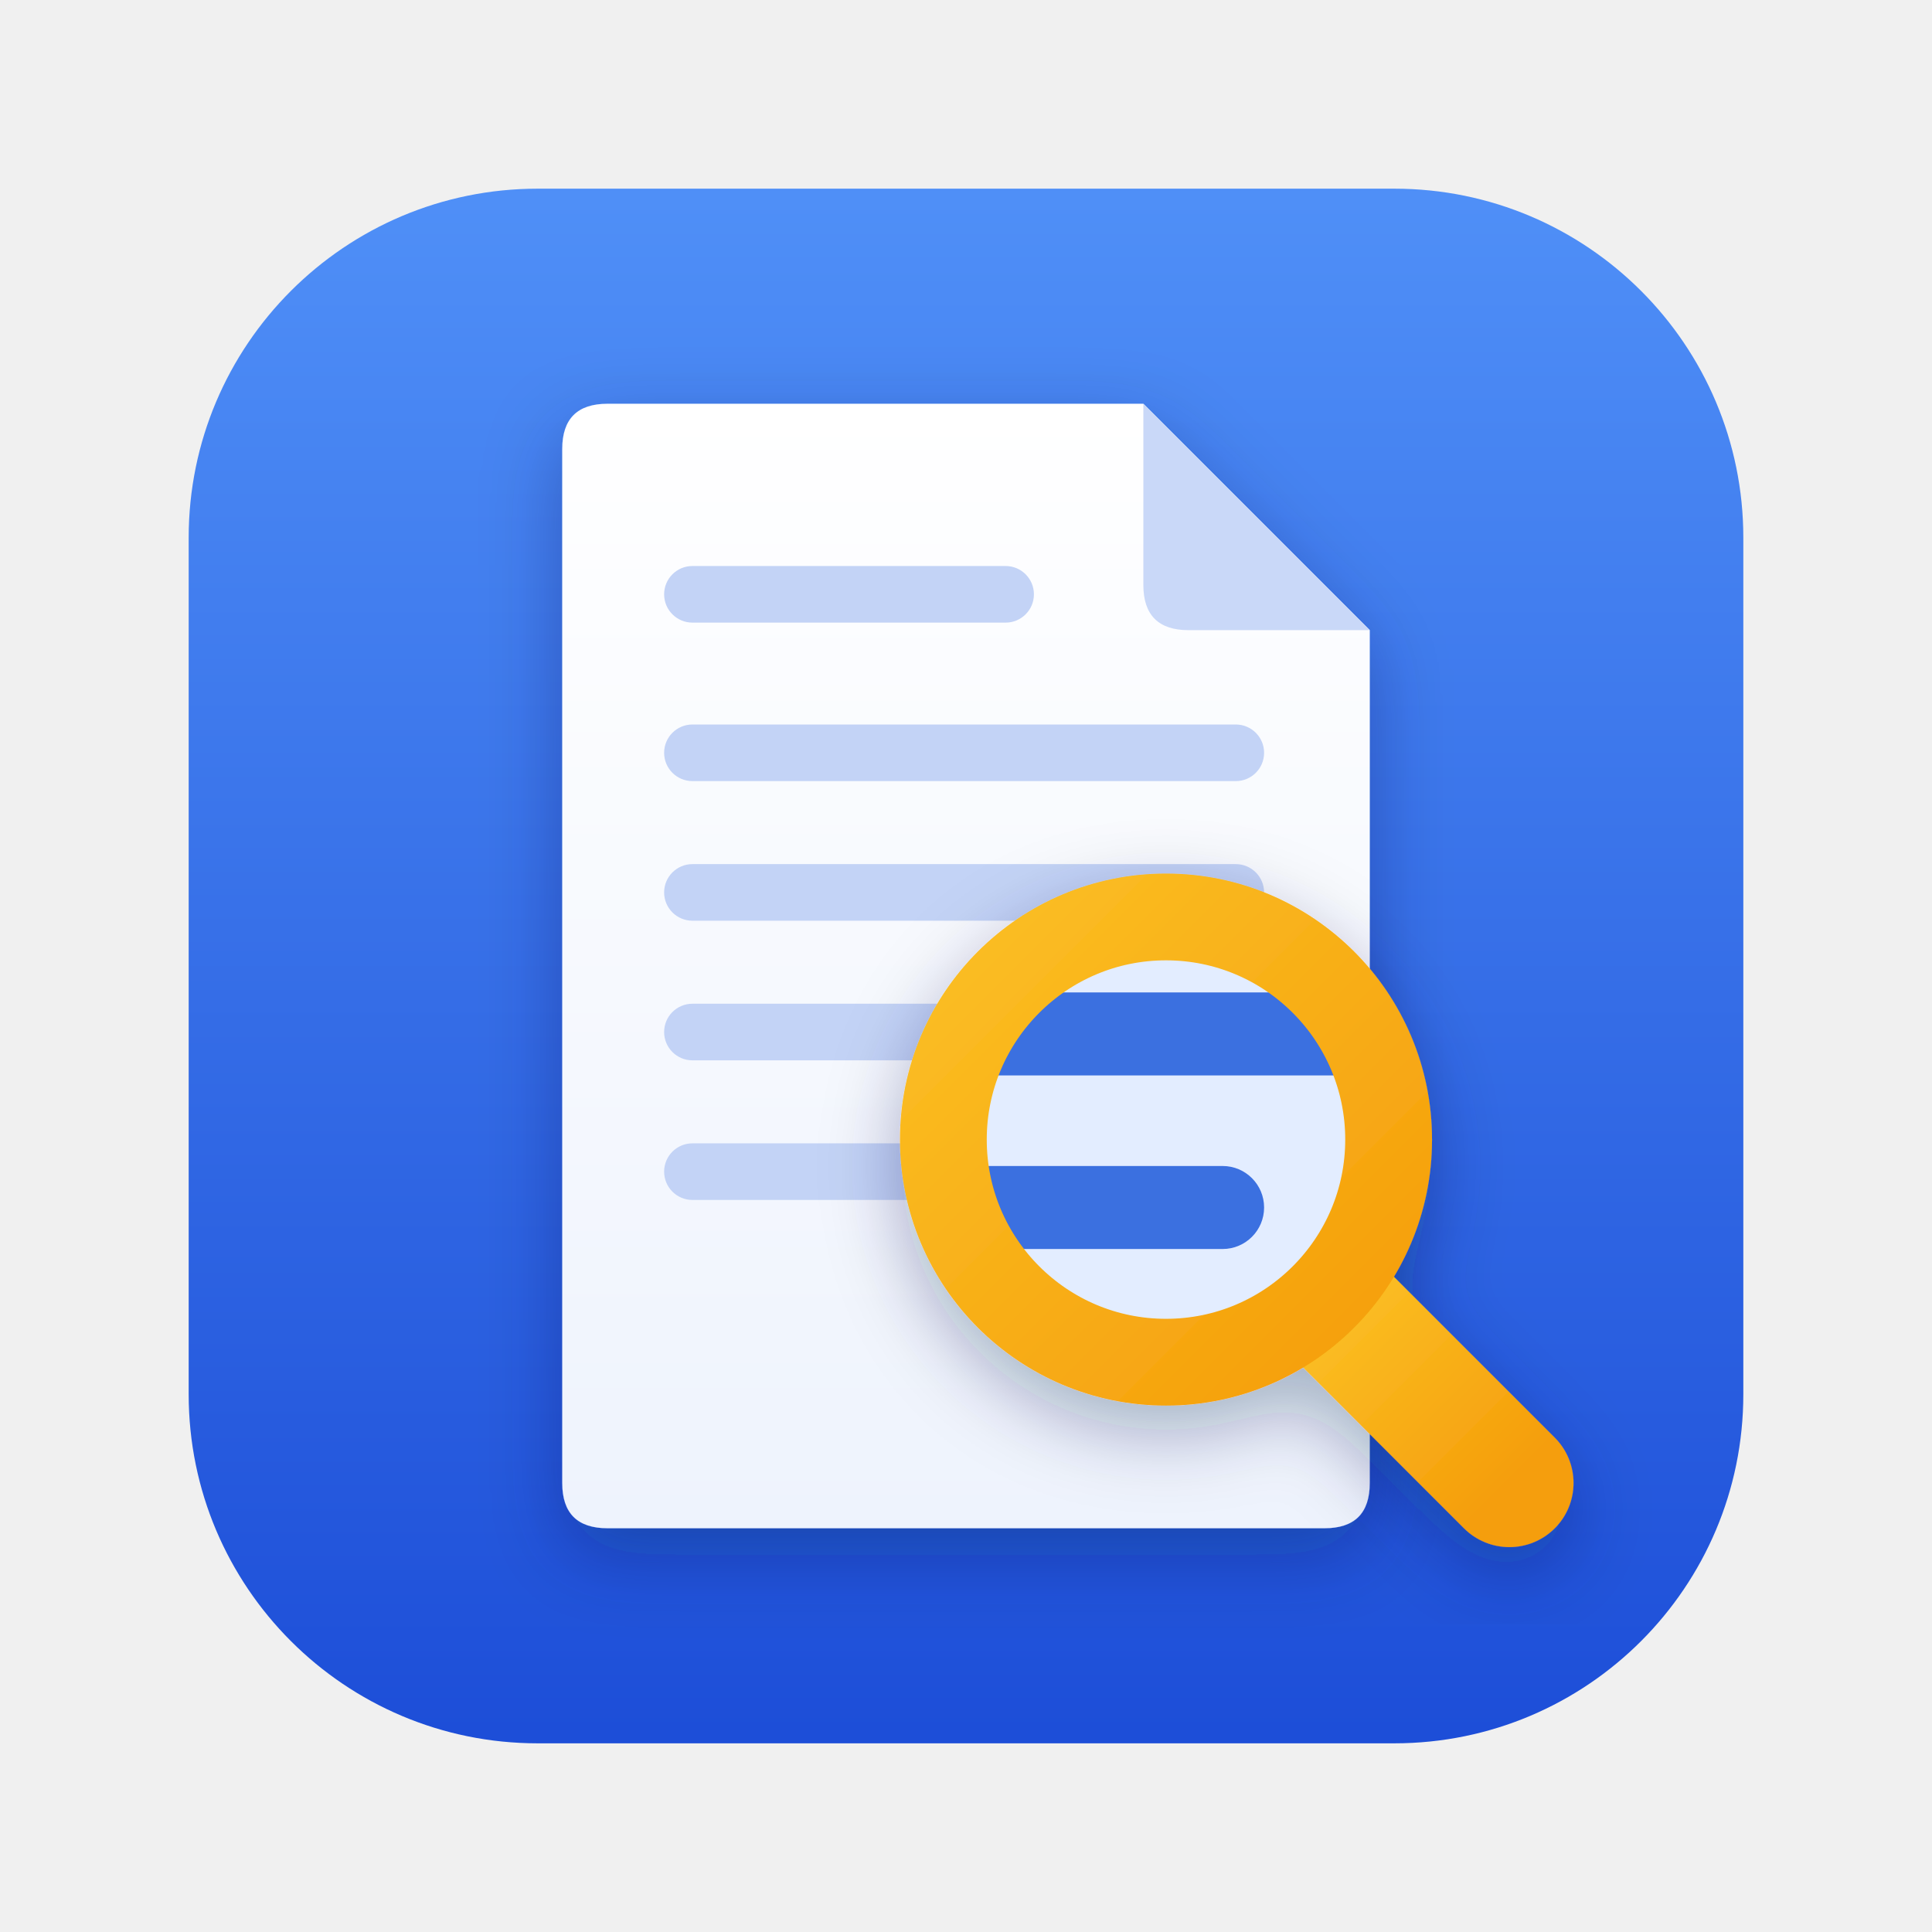
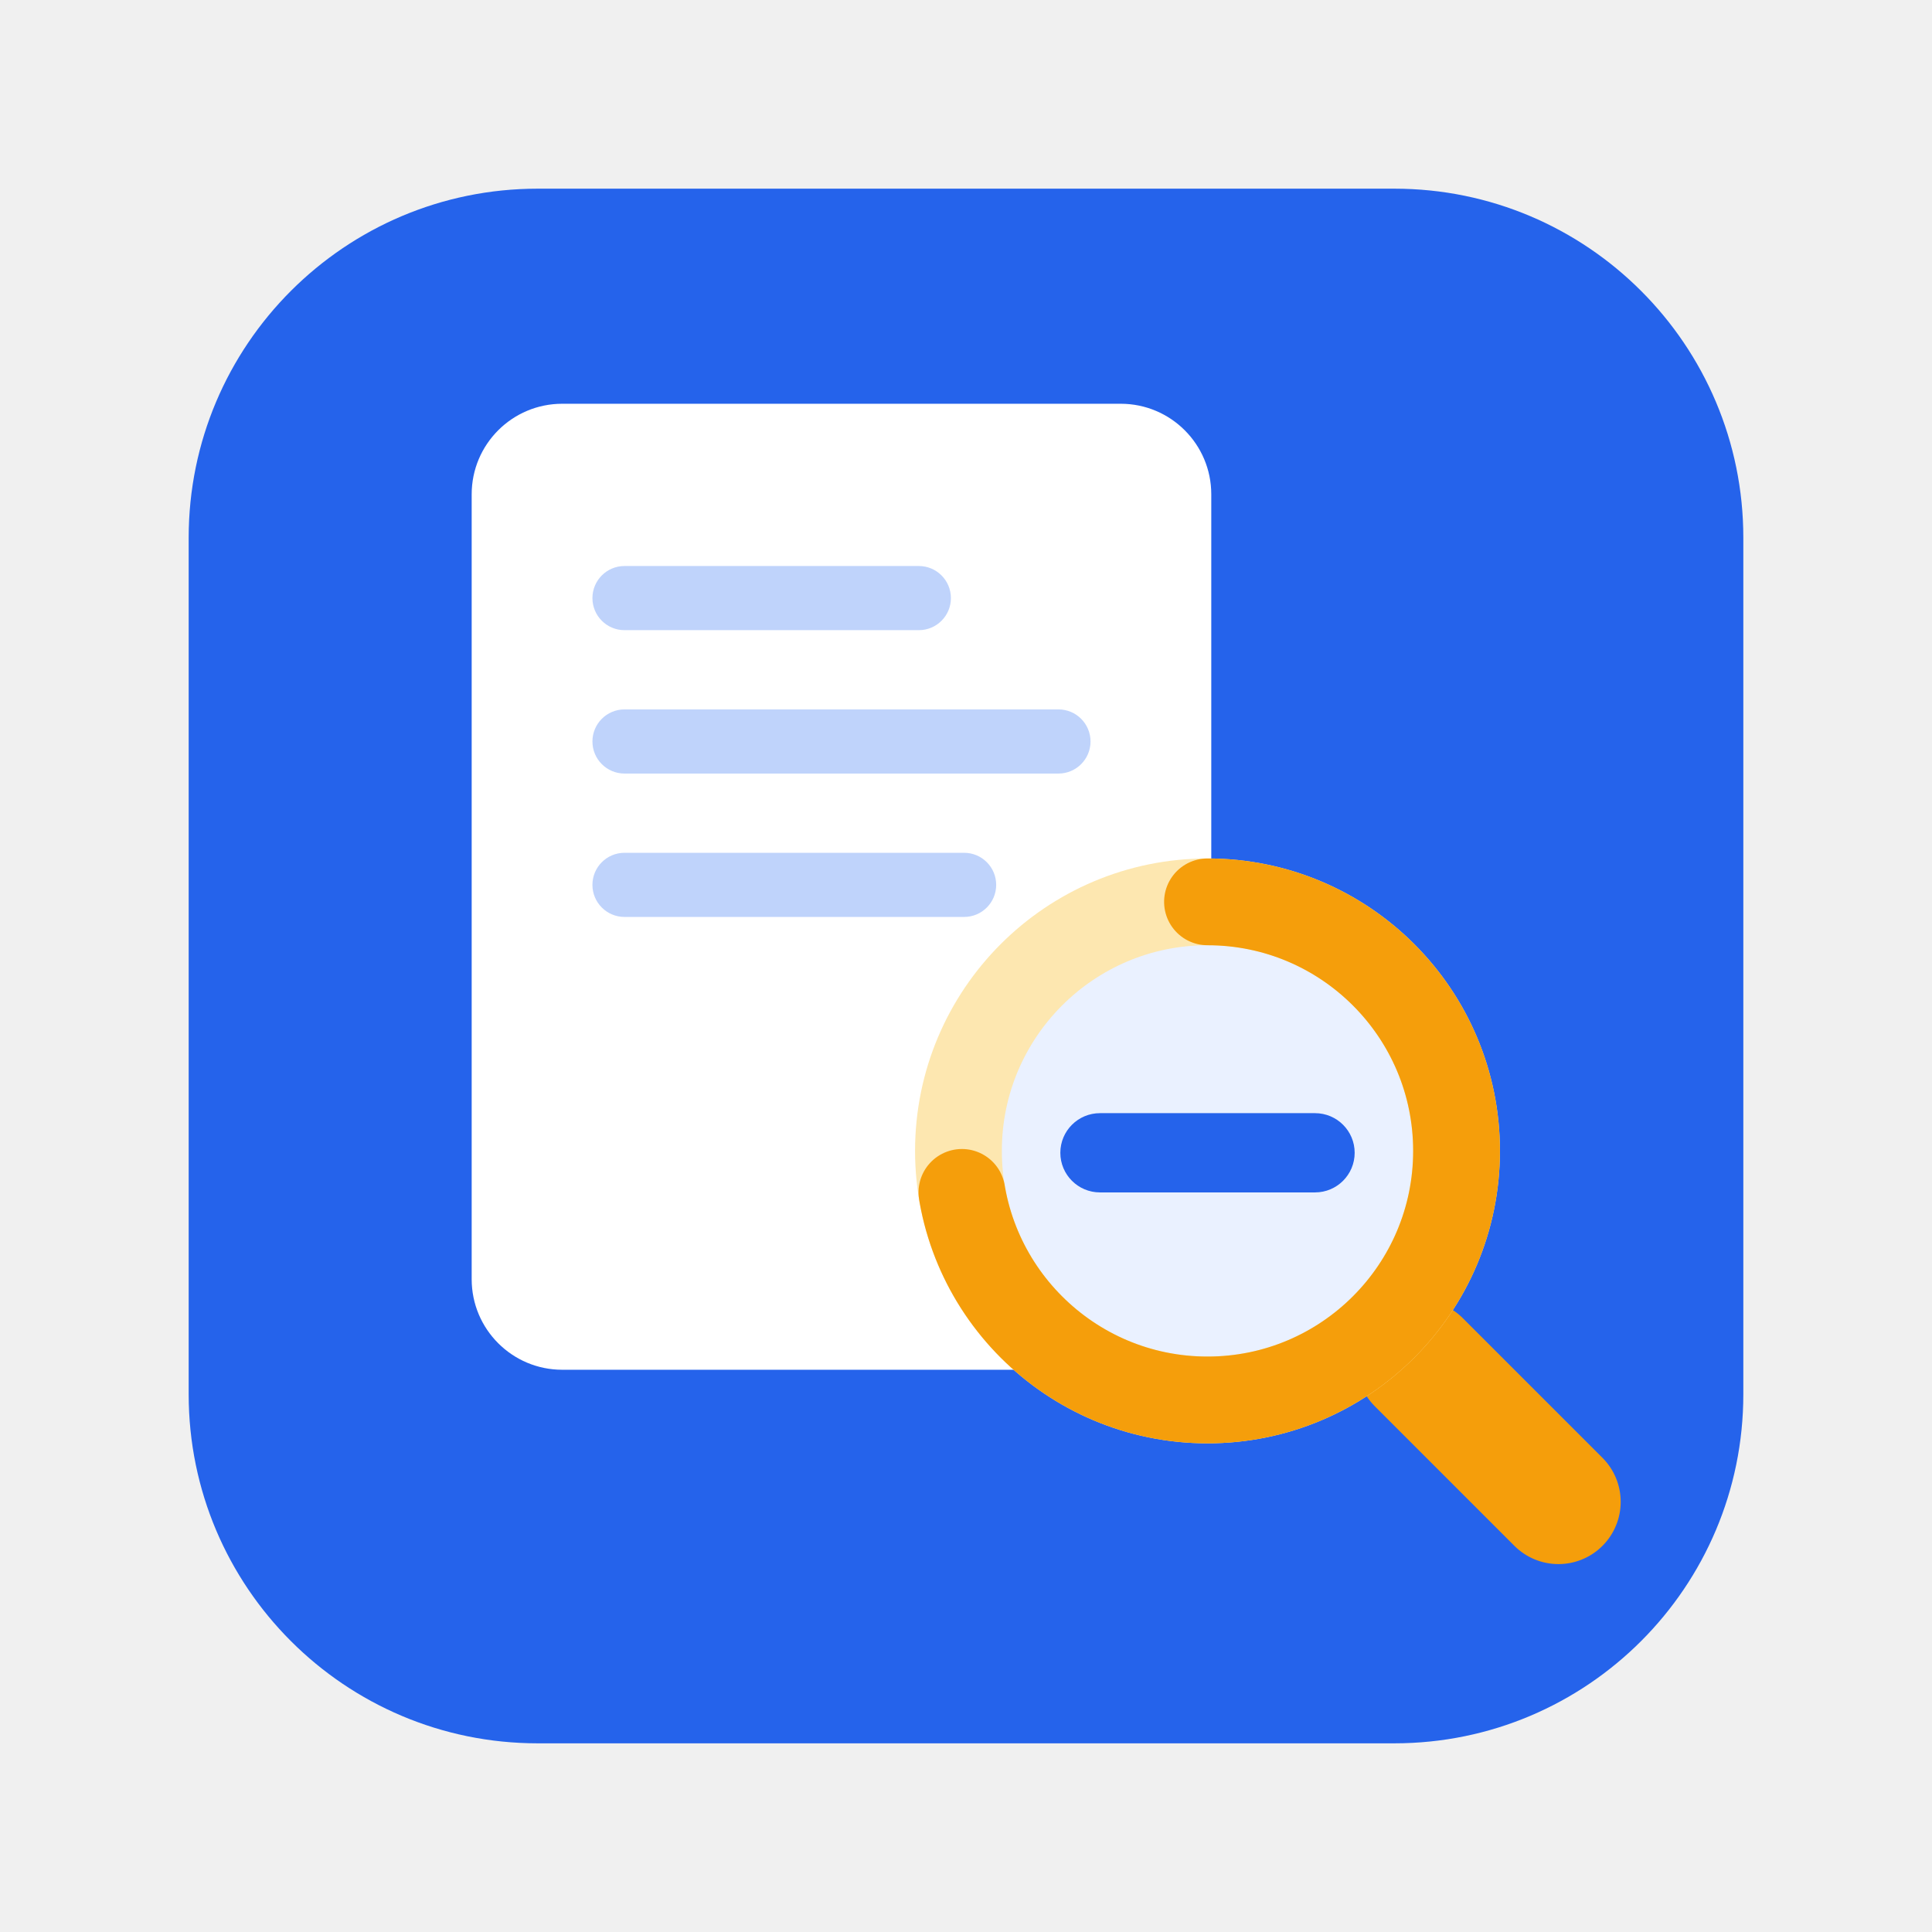
<svg xmlns="http://www.w3.org/2000/svg" viewBox="0 0 1024 1024">
-   <defs>
-     <linearGradient id="tile" x1="0" y1="0" x2="0" y2="1">
-       <stop offset="0" stop-color="#4f8ff7" />
-       <stop offset="1" stop-color="#1d4ed8" />
-     </linearGradient>
-     <linearGradient id="sheet" x1="0" y1="0" x2="0" y2="1">
-       <stop offset="0" stop-color="#ffffff" />
-       <stop offset="1" stop-color="#eef3fd" />
-     </linearGradient>
-     <linearGradient id="ring" x1="0" y1="0" x2="1" y2="1">
-       <stop offset="0" stop-color="#fbbf24" />
-       <stop offset="1" stop-color="#f59e0b" />
-     </linearGradient>
-     <filter id="lift" x="-25%" y="-25%" width="150%" height="150%">
-       <feDropShadow dx="0" dy="14" stdDeviation="20" flood-color="#0b1b4d" flood-opacity="0.32" />
-     </filter>
-     <clipPath id="lens">
-       <circle cx="618" cy="604" r="118" />
-     </clipPath>
-   </defs>
-   <rect x="100" y="100" width="824" height="824" rx="185" fill="url(#tile)" />
-   <g filter="url(#lift)">
-     <path d="M322 214 H606 L726 334 V786 Q726 810 702 810 H322 Q298 810 298 786 V238 Q298 214 322 214 Z" fill="url(#sheet)" />
+   <rect x="100" y="100" width="824" height="824" rx="185" fill="#2563eb" />
+   <rect x="250" y="214" width="392" height="512" rx="48" fill="#ffffff" />
+   <g fill="#bfd3fb">
+     <rect x="314" y="300" width="190" height="34" rx="17" />
+     <rect x="314" y="376" width="264" height="34" rx="17" />
+     <rect x="314" y="452" width="214" height="34" rx="17" />
  </g>
-   <path d="M606 214 V310 Q606 334 630 334 H726 Z" fill="#c9d8f8" />
-   <g fill="#c3d3f6">
-     <rect x="352" y="300" width="196" height="30" rx="15" />
-     <rect x="352" y="384" width="318" height="30" rx="15" />
-     <rect x="352" y="458" width="318" height="30" rx="15" />
-     <rect x="352" y="532" width="250" height="30" rx="15" />
-     <rect x="352" y="606" width="150" height="30" rx="15" />
-   </g>
-   <g filter="url(#lift)">
-     <line x1="706" y1="692" x2="800" y2="786" stroke="url(#ring)" stroke-width="68" stroke-linecap="round" />
-     <circle cx="618" cy="604" r="118" fill="#e3edff" />
-     <g clip-path="url(#lens)" fill="#3b6fe0">
-       <rect x="470" y="526" width="300" height="44" rx="22" />
-       <rect x="470" y="618" width="200" height="44" rx="22" />
-     </g>
-     <circle cx="618" cy="604" r="118" fill="none" stroke="url(#ring)" stroke-width="46" />
-   </g>
+   <line x1="752" y1="722" x2="826" y2="796" stroke="#f59e0b" stroke-width="66" stroke-linecap="round" />
+   <circle cx="640" cy="610" r="132" fill="#eaf1ff" />
+   <circle cx="640" cy="610" r="132" fill="none" stroke="#fde7b0" stroke-width="46" />
+   <circle cx="640" cy="610" r="132" fill="none" stroke="#f59e0b" stroke-width="46" stroke-linecap="round" stroke-dasharray="600 830" transform="rotate(-90 640 610)" />
+   <rect x="562" y="590" width="156" height="42" rx="21" fill="#2563eb" />
</svg>
